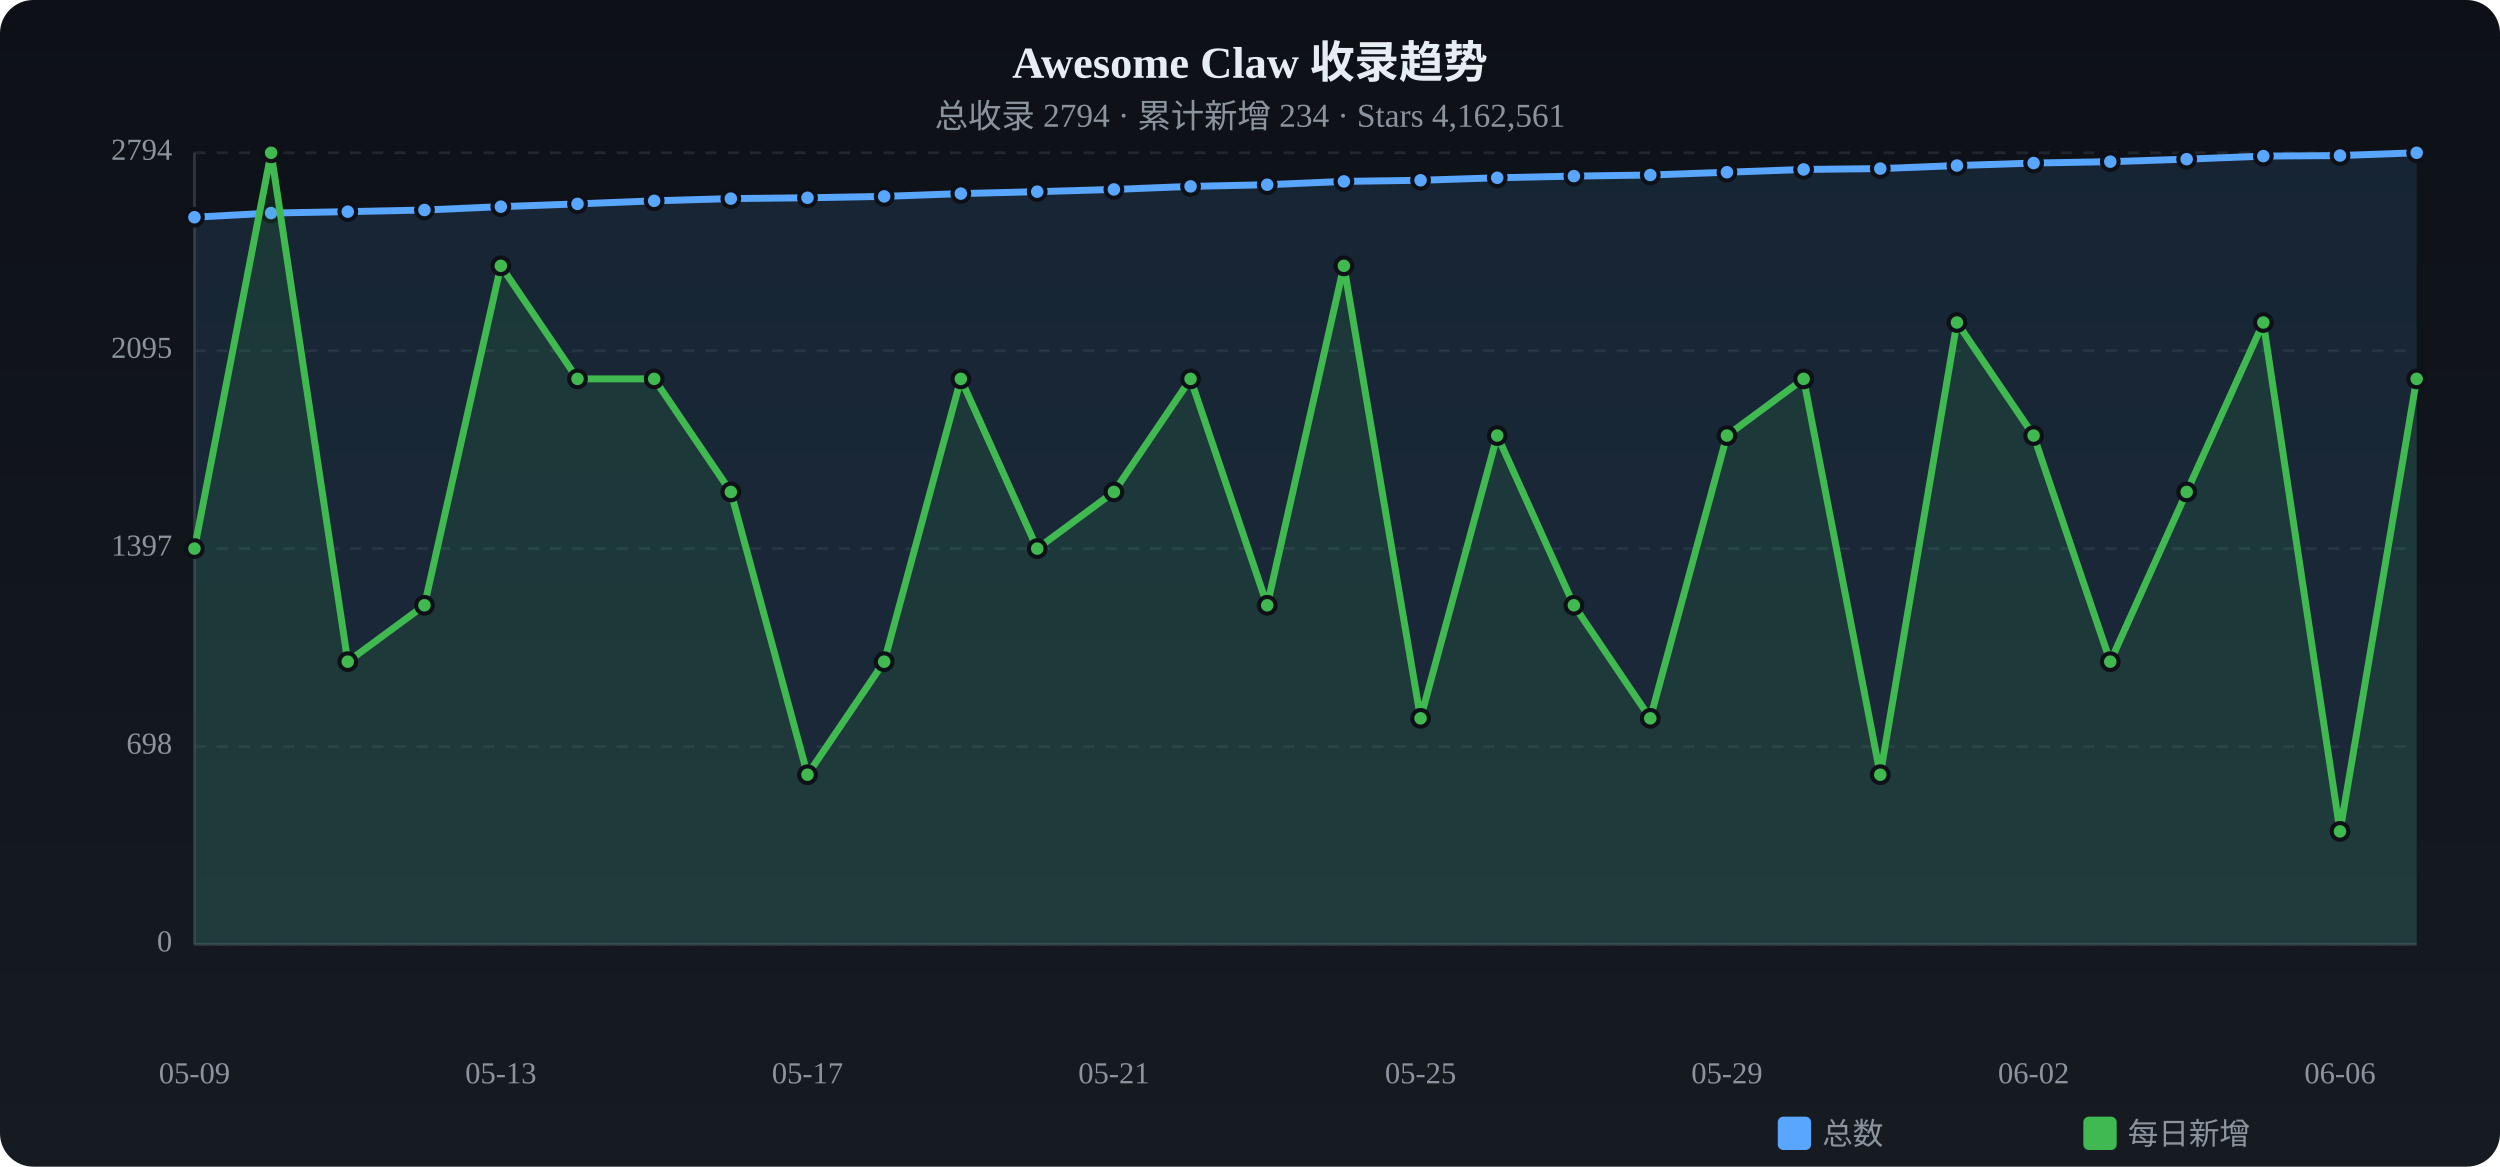
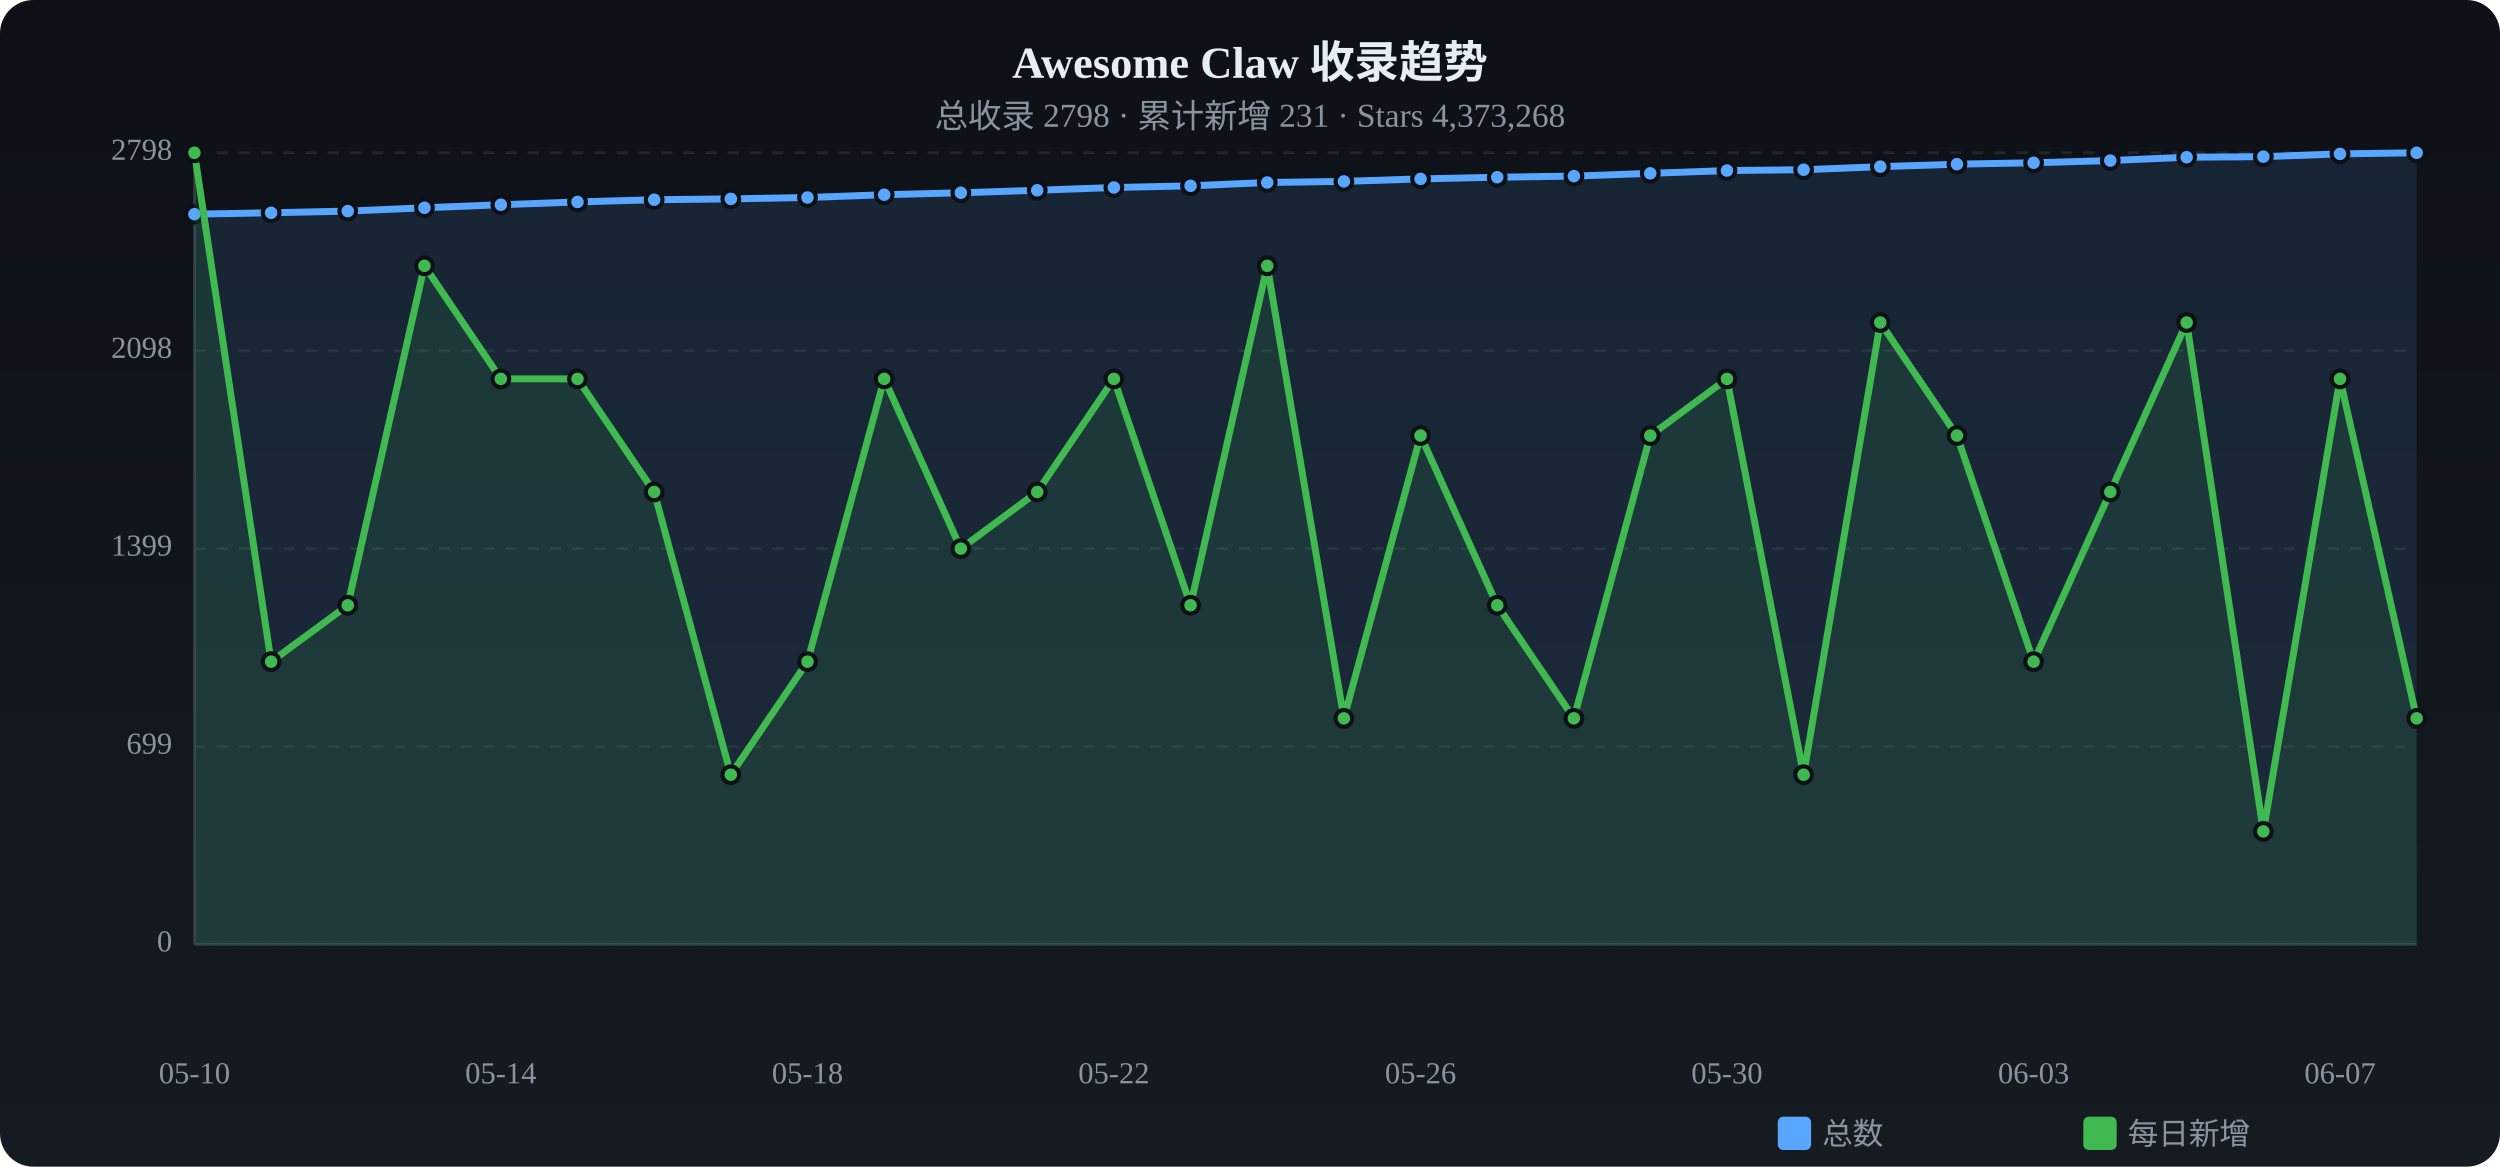
<svg xmlns="http://www.w3.org/2000/svg" viewBox="0 0 900 420" width="900" height="420">
  <defs>
    <linearGradient id="tbg" x1="0%" y1="0%" x2="0%" y2="100%">
      <stop offset="0%" stop-color="#0d1117" />
      <stop offset="100%" stop-color="#161b22" />
    </linearGradient>
  </defs>
  <rect width="900" height="420" rx="12" fill="url(#tbg)" />
  <text x="450.0" y="28" text-anchor="middle" fill="#e6edf3" font-size="16" font-weight="bold">Awesome Claw 收录趋势</text>
-   <text x="450.0" y="46" text-anchor="middle" fill="#8b949e" font-size="12">总收录 2794 · 累计新增 234 · Stars 4,162,561</text>
+   <text x="450.0" y="46" text-anchor="middle" fill="#8b949e" font-size="12">总收录 2798 · 累计新增 231 · Stars 4,373,268</text>
  <text x="62" y="340.0" text-anchor="end" fill="#8b949e" font-size="11" dominant-baseline="middle">0</text>
  <line x1="70" y1="340.0" x2="870" y2="340.0" stroke="#21262d" stroke-dasharray="4 4" />
-   <text x="62" y="268.8" text-anchor="end" fill="#8b949e" font-size="11" dominant-baseline="middle">698</text>
+   <text x="62" y="268.8" text-anchor="end" fill="#8b949e" font-size="11" dominant-baseline="middle">699</text>
  <line x1="70" y1="268.8" x2="870" y2="268.8" stroke="#21262d" stroke-dasharray="4 4" />
-   <text x="62" y="197.5" text-anchor="end" fill="#8b949e" font-size="11" dominant-baseline="middle">1397</text>
+   <text x="62" y="197.5" text-anchor="end" fill="#8b949e" font-size="11" dominant-baseline="middle">1399</text>
  <line x1="70" y1="197.5" x2="870" y2="197.5" stroke="#21262d" stroke-dasharray="4 4" />
-   <text x="62" y="126.3" text-anchor="end" fill="#8b949e" font-size="11" dominant-baseline="middle">2095</text>
+   <text x="62" y="126.3" text-anchor="end" fill="#8b949e" font-size="11" dominant-baseline="middle">2098</text>
  <line x1="70" y1="126.3" x2="870" y2="126.3" stroke="#21262d" stroke-dasharray="4 4" />
-   <text x="62" y="55.0" text-anchor="end" fill="#8b949e" font-size="11" dominant-baseline="middle">2794</text>
+   <text x="62" y="55.0" text-anchor="end" fill="#8b949e" font-size="11" dominant-baseline="middle">2798</text>
  <line x1="70" y1="55.0" x2="870" y2="55.0" stroke="#21262d" stroke-dasharray="4 4" />
  <line x1="70" y1="55" x2="70" y2="340" stroke="#30363d" />
  <line x1="70" y1="340" x2="870" y2="340" stroke="#30363d" />
-   <path d="M70.0,78.2 L97.6,76.7 L125.2,76.2 L152.8,75.6 L180.3,74.4 L207.9,73.4 L235.5,72.3 L263.1,71.5 L290.7,71.2 L318.3,70.7 L345.9,69.7 L373.4,69.0 L401.0,68.2 L428.6,67.1 L456.2,66.5 L483.8,65.3 L511.4,64.9 L539.0,64.0 L566.6,63.4 L594.1,63.0 L621.7,62.0 L649.3,61.0 L676.9,60.7 L704.5,59.6 L732.1,58.7 L759.7,58.2 L787.2,57.3 L814.8,56.2 L842.4,56.0 L870.0,55.0 L870.0,340 L70.0,340 Z" fill="#58a6ff" opacity="0.12" />
-   <polyline points="70.0,78.2 97.6,76.7 125.2,76.2 152.8,75.6 180.3,74.4 207.9,73.4 235.5,72.3 263.1,71.5 290.7,71.2 318.3,70.7 345.9,69.7 373.4,69.0 401.0,68.2 428.6,67.1 456.2,66.5 483.8,65.3 511.4,64.9 539.0,64.0 566.6,63.4 594.1,63.0 621.7,62.0 649.3,61.0 676.9,60.7 704.5,59.6 732.1,58.7 759.7,58.2 787.2,57.3 814.8,56.2 842.4,56.0 870.0,55.0" fill="none" stroke="#58a6ff" stroke-width="2.5" stroke-linecap="round" stroke-linejoin="round" />
-   <circle cx="70.0" cy="78.2" r="3" fill="#58a6ff" stroke="#0d1117" stroke-width="1.5" />
-   <circle cx="97.6" cy="76.7" r="3" fill="#58a6ff" stroke="#0d1117" stroke-width="1.5" />
-   <circle cx="125.2" cy="76.2" r="3" fill="#58a6ff" stroke="#0d1117" stroke-width="1.5" />
-   <circle cx="152.8" cy="75.6" r="3" fill="#58a6ff" stroke="#0d1117" stroke-width="1.5" />
-   <circle cx="180.3" cy="74.4" r="3" fill="#58a6ff" stroke="#0d1117" stroke-width="1.5" />
-   <circle cx="207.9" cy="73.4" r="3" fill="#58a6ff" stroke="#0d1117" stroke-width="1.5" />
-   <circle cx="235.5" cy="72.3" r="3" fill="#58a6ff" stroke="#0d1117" stroke-width="1.5" />
-   <circle cx="263.1" cy="71.5" r="3" fill="#58a6ff" stroke="#0d1117" stroke-width="1.5" />
-   <circle cx="290.7" cy="71.2" r="3" fill="#58a6ff" stroke="#0d1117" stroke-width="1.5" />
-   <circle cx="318.3" cy="70.7" r="3" fill="#58a6ff" stroke="#0d1117" stroke-width="1.5" />
-   <circle cx="345.9" cy="69.7" r="3" fill="#58a6ff" stroke="#0d1117" stroke-width="1.5" />
-   <circle cx="373.4" cy="69.0" r="3" fill="#58a6ff" stroke="#0d1117" stroke-width="1.5" />
-   <circle cx="401.0" cy="68.2" r="3" fill="#58a6ff" stroke="#0d1117" stroke-width="1.5" />
-   <circle cx="428.6" cy="67.1" r="3" fill="#58a6ff" stroke="#0d1117" stroke-width="1.5" />
-   <circle cx="456.2" cy="66.5" r="3" fill="#58a6ff" stroke="#0d1117" stroke-width="1.5" />
+   <path d="M70.0,77.1 L97.6,76.6 L125.2,76.0 L152.8,74.8 L180.3,73.7 L207.9,72.7 L235.5,71.9 L263.1,71.6 L290.7,71.1 L318.3,70.1 L345.9,69.4 L373.4,68.5 L401.0,67.5 L428.6,66.9 L456.2,65.7 L483.8,65.3 L511.4,64.4 L539.0,63.8 L566.6,63.4 L594.1,62.4 L621.7,61.4 L649.3,61.1 L676.9,60.0 L704.5,59.1 L732.1,58.6 L759.7,57.8 L787.2,56.6 L814.8,56.4 L842.4,55.4 L870.0,55.0 L870.0,340 L70.0,340 Z" fill="#58a6ff" opacity="0.12" />
+   <polyline points="70.0,77.1 97.6,76.6 125.2,76.0 152.8,74.8 180.3,73.7 207.9,72.7 235.5,71.9 263.1,71.6 290.7,71.1 318.3,70.1 345.9,69.4 373.4,68.5 401.0,67.5 428.6,66.9 456.2,65.7 483.8,65.3 511.4,64.4 539.0,63.8 566.6,63.4 594.1,62.4 621.7,61.4 649.3,61.1 676.9,60.0 704.5,59.1 732.1,58.6 759.7,57.8 787.2,56.6 814.8,56.4 842.4,55.4 870.0,55.0" fill="none" stroke="#58a6ff" stroke-width="2.5" stroke-linecap="round" stroke-linejoin="round" />
+   <circle cx="70.0" cy="77.1" r="3" fill="#58a6ff" stroke="#0d1117" stroke-width="1.5" />
+   <circle cx="97.6" cy="76.6" r="3" fill="#58a6ff" stroke="#0d1117" stroke-width="1.5" />
+   <circle cx="125.2" cy="76.0" r="3" fill="#58a6ff" stroke="#0d1117" stroke-width="1.5" />
+   <circle cx="152.8" cy="74.8" r="3" fill="#58a6ff" stroke="#0d1117" stroke-width="1.5" />
+   <circle cx="180.3" cy="73.7" r="3" fill="#58a6ff" stroke="#0d1117" stroke-width="1.5" />
+   <circle cx="207.9" cy="72.7" r="3" fill="#58a6ff" stroke="#0d1117" stroke-width="1.5" />
+   <circle cx="235.5" cy="71.9" r="3" fill="#58a6ff" stroke="#0d1117" stroke-width="1.5" />
+   <circle cx="263.1" cy="71.6" r="3" fill="#58a6ff" stroke="#0d1117" stroke-width="1.5" />
+   <circle cx="290.7" cy="71.1" r="3" fill="#58a6ff" stroke="#0d1117" stroke-width="1.5" />
+   <circle cx="318.3" cy="70.1" r="3" fill="#58a6ff" stroke="#0d1117" stroke-width="1.5" />
+   <circle cx="345.9" cy="69.4" r="3" fill="#58a6ff" stroke="#0d1117" stroke-width="1.5" />
+   <circle cx="373.4" cy="68.5" r="3" fill="#58a6ff" stroke="#0d1117" stroke-width="1.5" />
+   <circle cx="401.0" cy="67.5" r="3" fill="#58a6ff" stroke="#0d1117" stroke-width="1.5" />
+   <circle cx="428.6" cy="66.9" r="3" fill="#58a6ff" stroke="#0d1117" stroke-width="1.5" />
+   <circle cx="456.2" cy="65.7" r="3" fill="#58a6ff" stroke="#0d1117" stroke-width="1.5" />
  <circle cx="483.8" cy="65.3" r="3" fill="#58a6ff" stroke="#0d1117" stroke-width="1.5" />
-   <circle cx="511.4" cy="64.9" r="3" fill="#58a6ff" stroke="#0d1117" stroke-width="1.5" />
-   <circle cx="539.0" cy="64.0" r="3" fill="#58a6ff" stroke="#0d1117" stroke-width="1.5" />
+   <circle cx="511.4" cy="64.4" r="3" fill="#58a6ff" stroke="#0d1117" stroke-width="1.5" />
+   <circle cx="539.0" cy="63.8" r="3" fill="#58a6ff" stroke="#0d1117" stroke-width="1.5" />
  <circle cx="566.6" cy="63.4" r="3" fill="#58a6ff" stroke="#0d1117" stroke-width="1.5" />
-   <circle cx="594.1" cy="63.0" r="3" fill="#58a6ff" stroke="#0d1117" stroke-width="1.5" />
-   <circle cx="621.7" cy="62.0" r="3" fill="#58a6ff" stroke="#0d1117" stroke-width="1.5" />
-   <circle cx="649.3" cy="61.0" r="3" fill="#58a6ff" stroke="#0d1117" stroke-width="1.5" />
-   <circle cx="676.9" cy="60.7" r="3" fill="#58a6ff" stroke="#0d1117" stroke-width="1.5" />
-   <circle cx="704.5" cy="59.6" r="3" fill="#58a6ff" stroke="#0d1117" stroke-width="1.5" />
-   <circle cx="732.1" cy="58.7" r="3" fill="#58a6ff" stroke="#0d1117" stroke-width="1.5" />
-   <circle cx="759.7" cy="58.2" r="3" fill="#58a6ff" stroke="#0d1117" stroke-width="1.5" />
-   <circle cx="787.2" cy="57.3" r="3" fill="#58a6ff" stroke="#0d1117" stroke-width="1.5" />
-   <circle cx="814.8" cy="56.2" r="3" fill="#58a6ff" stroke="#0d1117" stroke-width="1.5" />
-   <circle cx="842.4" cy="56.0" r="3" fill="#58a6ff" stroke="#0d1117" stroke-width="1.5" />
+   <circle cx="594.1" cy="62.4" r="3" fill="#58a6ff" stroke="#0d1117" stroke-width="1.5" />
+   <circle cx="621.7" cy="61.4" r="3" fill="#58a6ff" stroke="#0d1117" stroke-width="1.5" />
+   <circle cx="649.3" cy="61.1" r="3" fill="#58a6ff" stroke="#0d1117" stroke-width="1.5" />
+   <circle cx="676.9" cy="60.0" r="3" fill="#58a6ff" stroke="#0d1117" stroke-width="1.5" />
+   <circle cx="704.5" cy="59.1" r="3" fill="#58a6ff" stroke="#0d1117" stroke-width="1.5" />
+   <circle cx="732.1" cy="58.6" r="3" fill="#58a6ff" stroke="#0d1117" stroke-width="1.5" />
+   <circle cx="759.7" cy="57.8" r="3" fill="#58a6ff" stroke="#0d1117" stroke-width="1.5" />
+   <circle cx="787.2" cy="56.6" r="3" fill="#58a6ff" stroke="#0d1117" stroke-width="1.5" />
+   <circle cx="814.8" cy="56.4" r="3" fill="#58a6ff" stroke="#0d1117" stroke-width="1.5" />
+   <circle cx="842.4" cy="55.4" r="3" fill="#58a6ff" stroke="#0d1117" stroke-width="1.5" />
  <circle cx="870.0" cy="55.0" r="3" fill="#58a6ff" stroke="#0d1117" stroke-width="1.5" />
-   <path d="M70.0,197.5 L97.6,55.0 L125.2,238.2 L152.8,217.9 L180.3,95.7 L207.9,136.4 L235.5,136.4 L263.1,177.1 L290.7,278.9 L318.3,238.2 L345.9,136.4 L373.4,197.5 L401.0,177.1 L428.6,136.4 L456.2,217.9 L483.8,95.7 L511.4,258.6 L539.0,156.8 L566.6,217.9 L594.1,258.6 L621.7,156.8 L649.3,136.4 L676.9,278.9 L704.5,116.1 L732.1,156.8 L759.7,238.2 L787.2,177.1 L814.8,116.1 L842.4,299.3 L870.0,136.4 L870.0,340 L70.0,340 Z" fill="#3fb950" opacity="0.12" />
-   <polyline points="70.0,197.5 97.6,55.0 125.2,238.2 152.8,217.9 180.3,95.7 207.9,136.4 235.5,136.4 263.1,177.1 290.7,278.9 318.3,238.2 345.9,136.4 373.4,197.5 401.0,177.1 428.6,136.4 456.2,217.9 483.8,95.7 511.4,258.6 539.0,156.8 566.6,217.9 594.1,258.6 621.7,156.8 649.3,136.4 676.9,278.9 704.5,116.1 732.1,156.8 759.7,238.2 787.2,177.1 814.8,116.1 842.4,299.3 870.0,136.4" fill="none" stroke="#3fb950" stroke-width="2.5" stroke-linecap="round" stroke-linejoin="round" />
-   <circle cx="70.0" cy="197.5" r="3" fill="#3fb950" stroke="#0d1117" stroke-width="1.5" />
-   <circle cx="97.6" cy="55.0" r="3" fill="#3fb950" stroke="#0d1117" stroke-width="1.5" />
-   <circle cx="125.2" cy="238.2" r="3" fill="#3fb950" stroke="#0d1117" stroke-width="1.5" />
-   <circle cx="152.8" cy="217.9" r="3" fill="#3fb950" stroke="#0d1117" stroke-width="1.5" />
-   <circle cx="180.3" cy="95.7" r="3" fill="#3fb950" stroke="#0d1117" stroke-width="1.5" />
+   <path d="M70.0,55.0 L97.6,238.2 L125.2,217.9 L152.8,95.7 L180.3,136.4 L207.9,136.4 L235.5,177.1 L263.1,278.9 L290.7,238.2 L318.3,136.4 L345.9,197.5 L373.4,177.1 L401.0,136.4 L428.6,217.9 L456.2,95.7 L483.8,258.6 L511.4,156.8 L539.0,217.9 L566.6,258.6 L594.1,156.8 L621.7,136.4 L649.3,278.9 L676.9,116.1 L704.5,156.8 L732.1,238.2 L759.7,177.1 L787.2,116.1 L814.8,299.3 L842.4,136.4 L870.0,258.6 L870.0,340 L70.0,340 Z" fill="#3fb950" opacity="0.12" />
+   <polyline points="70.0,55.0 97.6,238.2 125.2,217.9 152.8,95.7 180.3,136.4 207.9,136.4 235.5,177.1 263.1,278.9 290.7,238.2 318.3,136.4 345.9,197.5 373.4,177.1 401.0,136.4 428.6,217.9 456.2,95.7 483.8,258.6 511.4,156.8 539.0,217.9 566.6,258.6 594.1,156.8 621.7,136.4 649.3,278.9 676.9,116.1 704.5,156.8 732.1,238.2 759.7,177.1 787.2,116.1 814.8,299.3 842.4,136.4 870.0,258.6" fill="none" stroke="#3fb950" stroke-width="2.5" stroke-linecap="round" stroke-linejoin="round" />
+   <circle cx="70.0" cy="55.0" r="3" fill="#3fb950" stroke="#0d1117" stroke-width="1.5" />
+   <circle cx="97.6" cy="238.2" r="3" fill="#3fb950" stroke="#0d1117" stroke-width="1.5" />
+   <circle cx="125.2" cy="217.9" r="3" fill="#3fb950" stroke="#0d1117" stroke-width="1.5" />
+   <circle cx="152.8" cy="95.7" r="3" fill="#3fb950" stroke="#0d1117" stroke-width="1.5" />
+   <circle cx="180.3" cy="136.4" r="3" fill="#3fb950" stroke="#0d1117" stroke-width="1.5" />
  <circle cx="207.9" cy="136.4" r="3" fill="#3fb950" stroke="#0d1117" stroke-width="1.5" />
-   <circle cx="235.5" cy="136.4" r="3" fill="#3fb950" stroke="#0d1117" stroke-width="1.5" />
-   <circle cx="263.1" cy="177.1" r="3" fill="#3fb950" stroke="#0d1117" stroke-width="1.5" />
-   <circle cx="290.7" cy="278.9" r="3" fill="#3fb950" stroke="#0d1117" stroke-width="1.5" />
-   <circle cx="318.3" cy="238.2" r="3" fill="#3fb950" stroke="#0d1117" stroke-width="1.5" />
-   <circle cx="345.9" cy="136.4" r="3" fill="#3fb950" stroke="#0d1117" stroke-width="1.5" />
-   <circle cx="373.4" cy="197.5" r="3" fill="#3fb950" stroke="#0d1117" stroke-width="1.5" />
-   <circle cx="401.0" cy="177.1" r="3" fill="#3fb950" stroke="#0d1117" stroke-width="1.5" />
-   <circle cx="428.6" cy="136.4" r="3" fill="#3fb950" stroke="#0d1117" stroke-width="1.5" />
-   <circle cx="456.2" cy="217.9" r="3" fill="#3fb950" stroke="#0d1117" stroke-width="1.5" />
-   <circle cx="483.8" cy="95.7" r="3" fill="#3fb950" stroke="#0d1117" stroke-width="1.5" />
-   <circle cx="511.4" cy="258.6" r="3" fill="#3fb950" stroke="#0d1117" stroke-width="1.5" />
-   <circle cx="539.0" cy="156.8" r="3" fill="#3fb950" stroke="#0d1117" stroke-width="1.5" />
-   <circle cx="566.6" cy="217.9" r="3" fill="#3fb950" stroke="#0d1117" stroke-width="1.5" />
-   <circle cx="594.1" cy="258.6" r="3" fill="#3fb950" stroke="#0d1117" stroke-width="1.5" />
-   <circle cx="621.7" cy="156.8" r="3" fill="#3fb950" stroke="#0d1117" stroke-width="1.5" />
-   <circle cx="649.3" cy="136.4" r="3" fill="#3fb950" stroke="#0d1117" stroke-width="1.5" />
-   <circle cx="676.9" cy="278.9" r="3" fill="#3fb950" stroke="#0d1117" stroke-width="1.5" />
-   <circle cx="704.5" cy="116.1" r="3" fill="#3fb950" stroke="#0d1117" stroke-width="1.5" />
-   <circle cx="732.1" cy="156.8" r="3" fill="#3fb950" stroke="#0d1117" stroke-width="1.5" />
-   <circle cx="759.7" cy="238.2" r="3" fill="#3fb950" stroke="#0d1117" stroke-width="1.5" />
-   <circle cx="787.2" cy="177.1" r="3" fill="#3fb950" stroke="#0d1117" stroke-width="1.5" />
-   <circle cx="814.8" cy="116.1" r="3" fill="#3fb950" stroke="#0d1117" stroke-width="1.5" />
-   <circle cx="842.4" cy="299.3" r="3" fill="#3fb950" stroke="#0d1117" stroke-width="1.5" />
-   <circle cx="870.0" cy="136.4" r="3" fill="#3fb950" stroke="#0d1117" stroke-width="1.5" />
-   <text x="70.0" y="390" text-anchor="middle" fill="#8b949e" font-size="11">05-09</text>
-   <text x="180.3" y="390" text-anchor="middle" fill="#8b949e" font-size="11">05-13</text>
-   <text x="290.7" y="390" text-anchor="middle" fill="#8b949e" font-size="11">05-17</text>
-   <text x="401.0" y="390" text-anchor="middle" fill="#8b949e" font-size="11">05-21</text>
-   <text x="511.4" y="390" text-anchor="middle" fill="#8b949e" font-size="11">05-25</text>
-   <text x="621.7" y="390" text-anchor="middle" fill="#8b949e" font-size="11">05-29</text>
-   <text x="732.1" y="390" text-anchor="middle" fill="#8b949e" font-size="11">06-02</text>
-   <text x="842.4" y="390" text-anchor="middle" fill="#8b949e" font-size="11">06-06</text>
+   <circle cx="235.5" cy="177.1" r="3" fill="#3fb950" stroke="#0d1117" stroke-width="1.5" />
+   <circle cx="263.1" cy="278.9" r="3" fill="#3fb950" stroke="#0d1117" stroke-width="1.5" />
+   <circle cx="290.7" cy="238.2" r="3" fill="#3fb950" stroke="#0d1117" stroke-width="1.5" />
+   <circle cx="318.3" cy="136.4" r="3" fill="#3fb950" stroke="#0d1117" stroke-width="1.5" />
+   <circle cx="345.9" cy="197.5" r="3" fill="#3fb950" stroke="#0d1117" stroke-width="1.5" />
+   <circle cx="373.4" cy="177.1" r="3" fill="#3fb950" stroke="#0d1117" stroke-width="1.5" />
+   <circle cx="401.0" cy="136.4" r="3" fill="#3fb950" stroke="#0d1117" stroke-width="1.5" />
+   <circle cx="428.6" cy="217.9" r="3" fill="#3fb950" stroke="#0d1117" stroke-width="1.5" />
+   <circle cx="456.2" cy="95.7" r="3" fill="#3fb950" stroke="#0d1117" stroke-width="1.5" />
+   <circle cx="483.8" cy="258.6" r="3" fill="#3fb950" stroke="#0d1117" stroke-width="1.5" />
+   <circle cx="511.4" cy="156.8" r="3" fill="#3fb950" stroke="#0d1117" stroke-width="1.5" />
+   <circle cx="539.0" cy="217.9" r="3" fill="#3fb950" stroke="#0d1117" stroke-width="1.5" />
+   <circle cx="566.6" cy="258.6" r="3" fill="#3fb950" stroke="#0d1117" stroke-width="1.5" />
+   <circle cx="594.1" cy="156.8" r="3" fill="#3fb950" stroke="#0d1117" stroke-width="1.5" />
+   <circle cx="621.7" cy="136.4" r="3" fill="#3fb950" stroke="#0d1117" stroke-width="1.5" />
+   <circle cx="649.3" cy="278.9" r="3" fill="#3fb950" stroke="#0d1117" stroke-width="1.5" />
+   <circle cx="676.9" cy="116.1" r="3" fill="#3fb950" stroke="#0d1117" stroke-width="1.5" />
+   <circle cx="704.5" cy="156.8" r="3" fill="#3fb950" stroke="#0d1117" stroke-width="1.5" />
+   <circle cx="732.1" cy="238.2" r="3" fill="#3fb950" stroke="#0d1117" stroke-width="1.5" />
+   <circle cx="759.7" cy="177.1" r="3" fill="#3fb950" stroke="#0d1117" stroke-width="1.5" />
+   <circle cx="787.2" cy="116.1" r="3" fill="#3fb950" stroke="#0d1117" stroke-width="1.5" />
+   <circle cx="814.8" cy="299.3" r="3" fill="#3fb950" stroke="#0d1117" stroke-width="1.5" />
+   <circle cx="842.4" cy="136.4" r="3" fill="#3fb950" stroke="#0d1117" stroke-width="1.5" />
+   <circle cx="870.0" cy="258.6" r="3" fill="#3fb950" stroke="#0d1117" stroke-width="1.5" />
+   <text x="70.0" y="390" text-anchor="middle" fill="#8b949e" font-size="11">05-10</text>
+   <text x="180.3" y="390" text-anchor="middle" fill="#8b949e" font-size="11">05-14</text>
+   <text x="290.7" y="390" text-anchor="middle" fill="#8b949e" font-size="11">05-18</text>
+   <text x="401.0" y="390" text-anchor="middle" fill="#8b949e" font-size="11">05-22</text>
+   <text x="511.4" y="390" text-anchor="middle" fill="#8b949e" font-size="11">05-26</text>
+   <text x="621.7" y="390" text-anchor="middle" fill="#8b949e" font-size="11">05-30</text>
+   <text x="732.1" y="390" text-anchor="middle" fill="#8b949e" font-size="11">06-03</text>
+   <text x="842.4" y="390" text-anchor="middle" fill="#8b949e" font-size="11">06-07</text>
  <rect x="640" y="402" width="12" height="12" rx="2" fill="#58a6ff" />
  <text x="656" y="412" fill="#8b949e" font-size="11">总数</text>
  <rect x="750" y="402" width="12" height="12" rx="2" fill="#3fb950" />
  <text x="766" y="412" fill="#8b949e" font-size="11">每日新增</text>
</svg>
